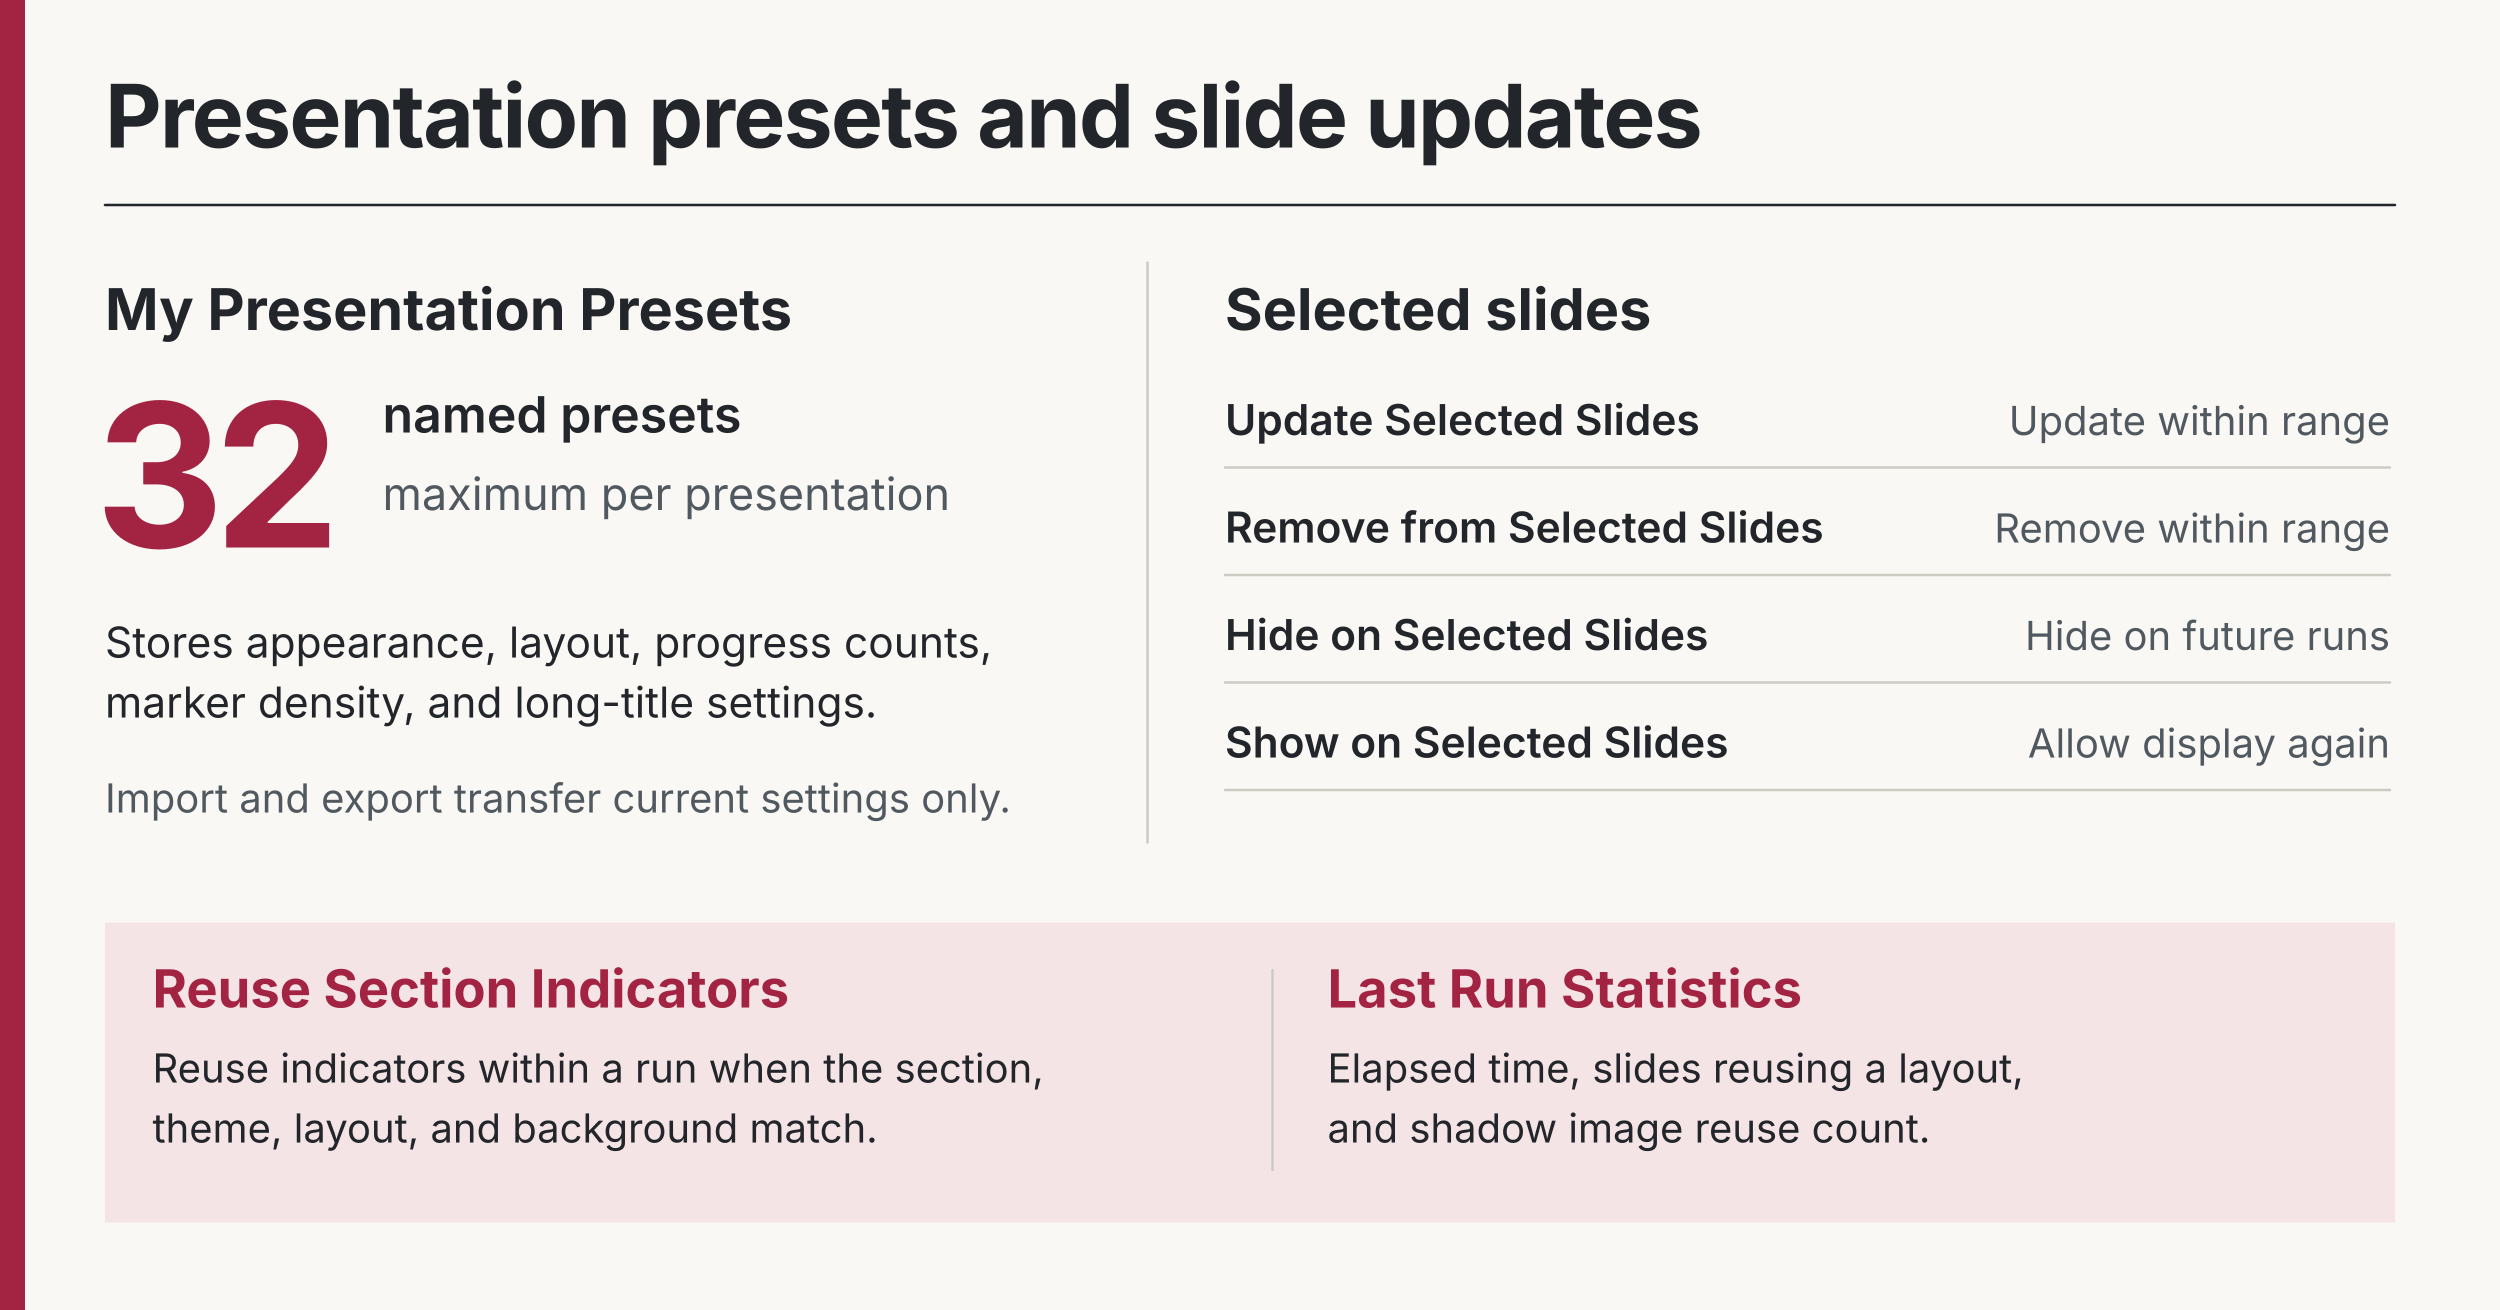
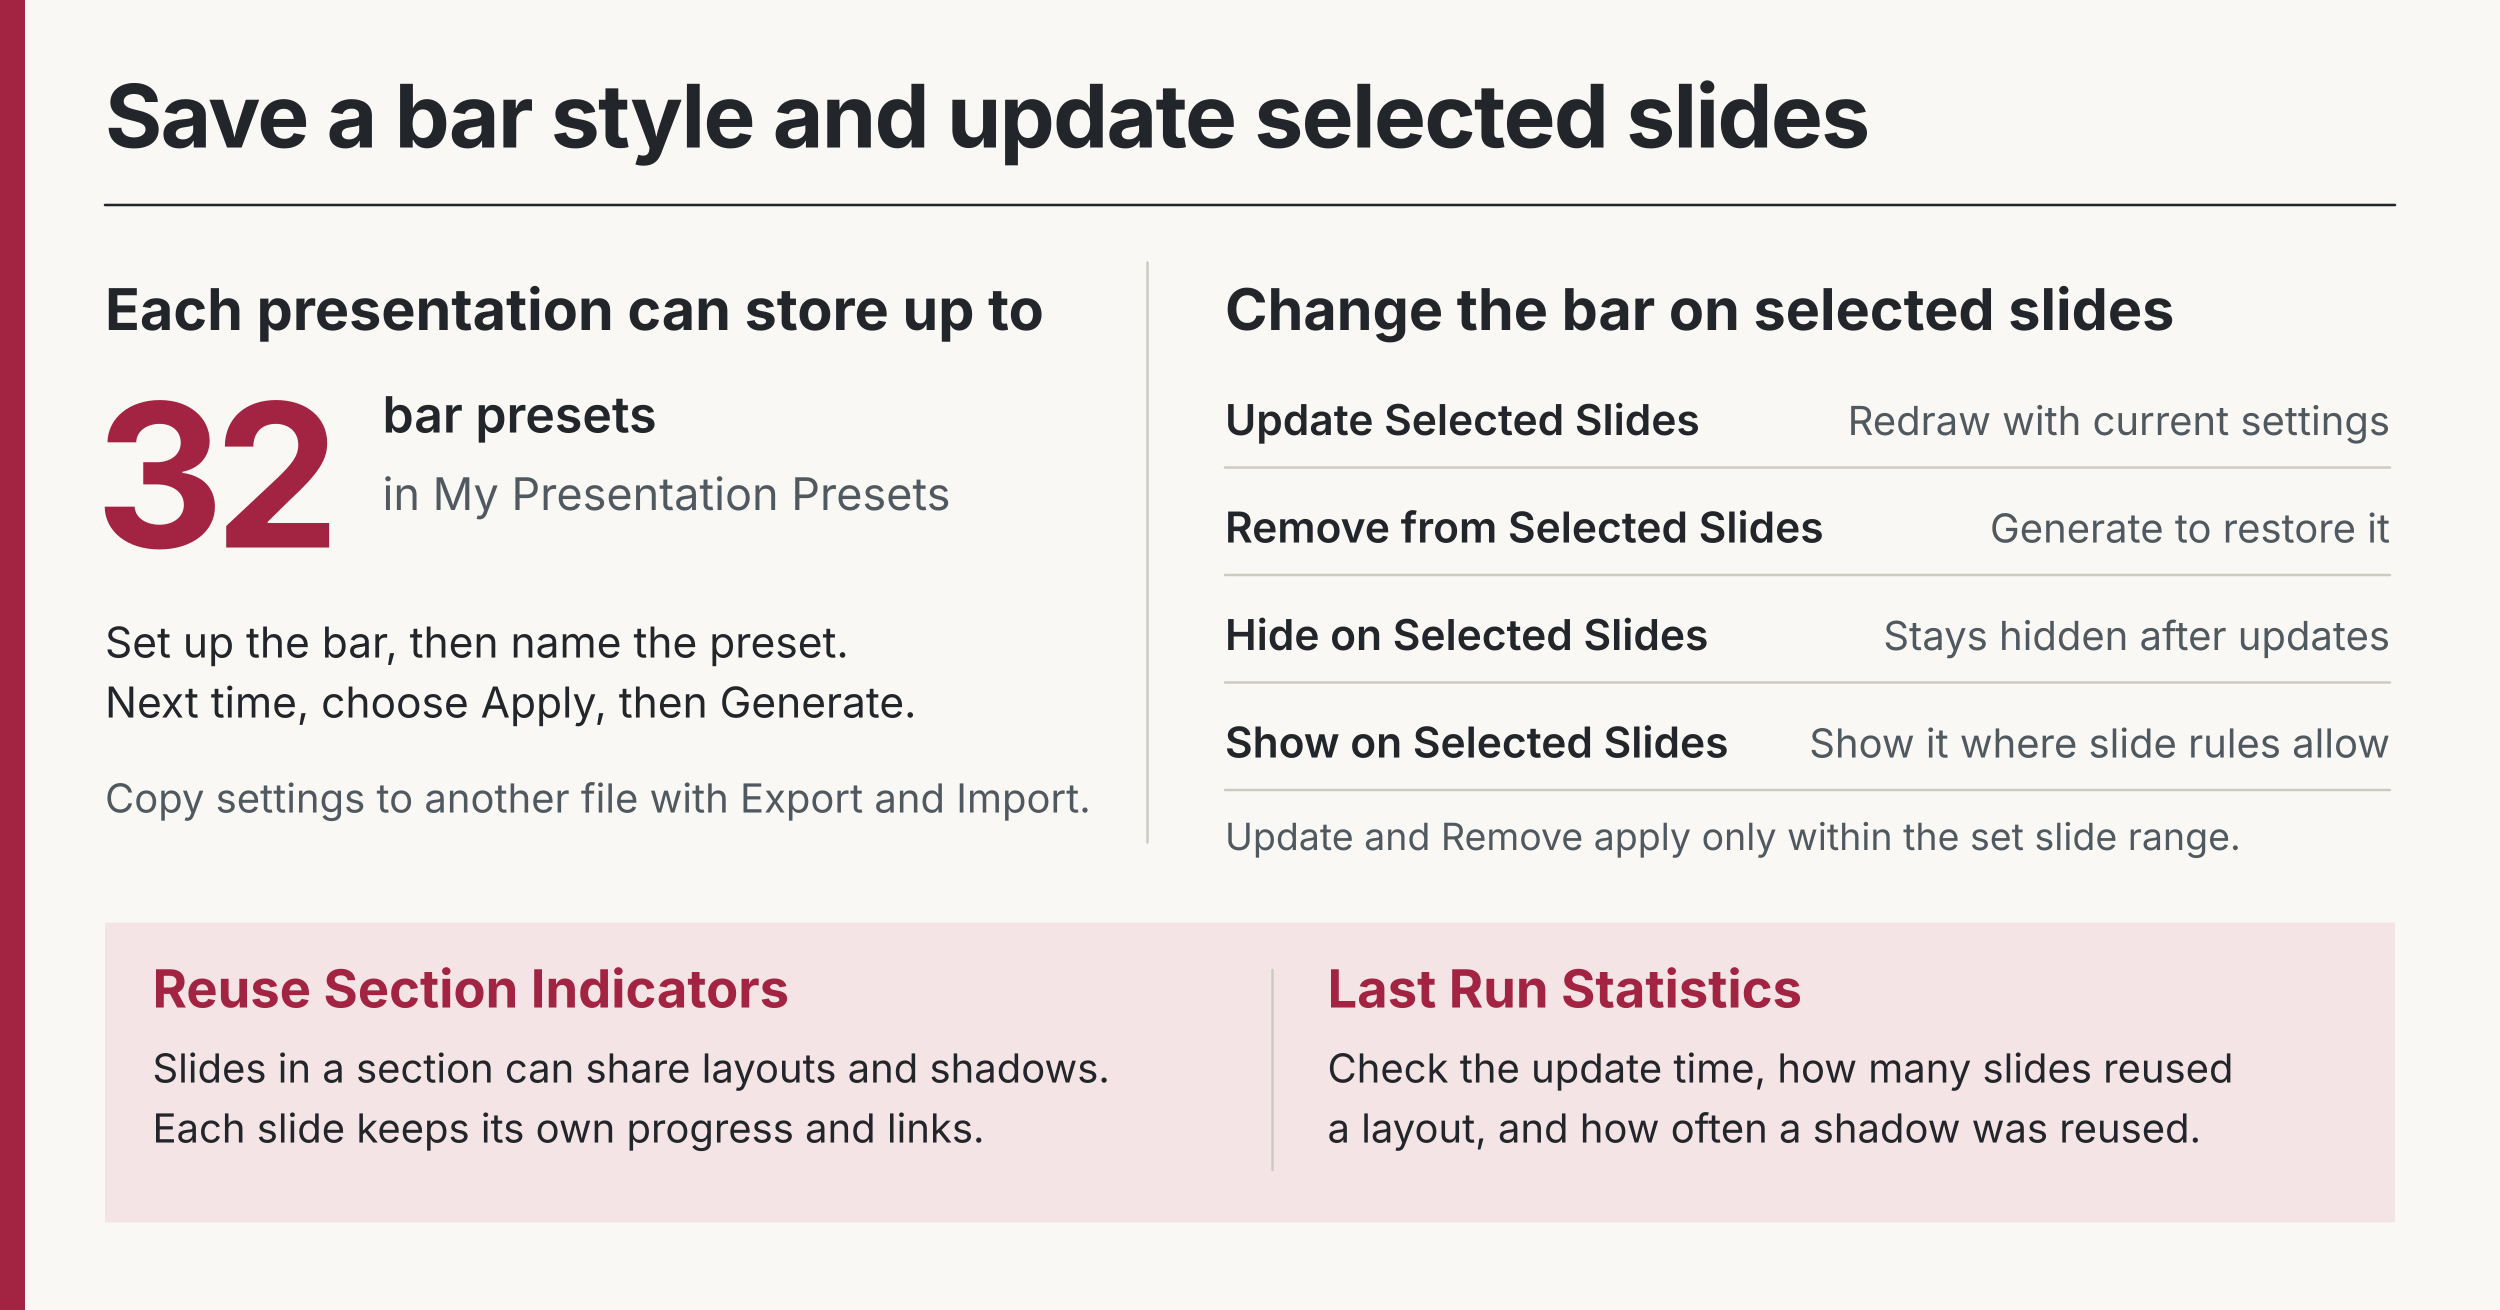
<svg xmlns="http://www.w3.org/2000/svg" viewBox="0 0 1000 524" width="1000" height="524" role="img" aria-labelledby="title desc" xml:lang="en">
  <rect x="0" y="0" width="1000" height="524" rx="0" fill="#FAF8F4" />
  <rect x="0" y="0" width="10" height="524" rx="0" fill="#A32342" />
-   <text x="42" y="59" fill="#22252A" font-family="Inter,Arial,Helvetica,'Microsoft YaHei','PingFang SC','Noto Sans CJK SC',sans-serif" font-size="35" font-weight="700" letter-spacing="-0.7" text-anchor="start">Presentation presets and slide updates</text>
+   <text x="42" y="59" fill="#22252A" font-family="Inter,Arial,Helvetica,'Microsoft YaHei','PingFang SC','Noto Sans CJK SC',sans-serif" font-size="35" font-weight="700" letter-spacing="-0.7" text-anchor="start">Save a bar style and update selected slides</text>
  <path d="M42 82L958 82" fill="none" stroke="#22252A" stroke-width="1" stroke-linejoin="round" stroke-linecap="round" />
  <path d="M459 105L459 337" fill="none" stroke="#CDCAC4" stroke-width="1" stroke-linejoin="round" stroke-linecap="round" />
-   <text x="42" y="132" fill="#22252A" font-family="Inter,Arial,Helvetica,'Microsoft YaHei','PingFang SC','Noto Sans CJK SC',sans-serif" font-size="23" font-weight="680" letter-spacing="0" text-anchor="start">My Presentation Presets</text>
+   <text x="42" y="132" fill="#22252A" font-family="Inter,Arial,Helvetica,'Microsoft YaHei','PingFang SC','Noto Sans CJK SC',sans-serif" font-size="23" font-weight="680" letter-spacing="0" text-anchor="start">Each presentation can store up to</text>
  <text x="38" y="219" fill="#A32342" font-family="Inter,Arial,Helvetica,'Microsoft YaHei','PingFang SC','Noto Sans CJK SC',sans-serif" font-size="80" font-weight="730" letter-spacing="-4" text-anchor="start">32</text>
-   <text x="153" y="173" fill="#22252A" font-family="Inter,Arial,Helvetica,'Microsoft YaHei','PingFang SC','Noto Sans CJK SC',sans-serif" font-size="20" font-weight="620" letter-spacing="0" text-anchor="start">named presets</text>
-   <text x="153" y="204" fill="#515960" font-family="Inter,Arial,Helvetica,'Microsoft YaHei','PingFang SC','Noto Sans CJK SC',sans-serif" font-size="18" font-weight="400" letter-spacing="0" text-anchor="start">maximum per presentation</text>
-   <text x="42" y="263" fill="#22252A" font-family="Inter,Arial,Helvetica,'Microsoft YaHei','PingFang SC','Noto Sans CJK SC',sans-serif" font-size="17" font-weight="400" letter-spacing="0" text-anchor="start">Stores appearance, layout, progress counts,</text>
-   <text x="42" y="287" fill="#22252A" font-family="Inter,Arial,Helvetica,'Microsoft YaHei','PingFang SC','Noto Sans CJK SC',sans-serif" font-size="17" font-weight="400" letter-spacing="0" text-anchor="start">marker density, and long-title settings.</text>
-   <text x="42" y="325" fill="#515960" font-family="Inter,Arial,Helvetica,'Microsoft YaHei','PingFang SC','Noto Sans CJK SC',sans-serif" font-size="16" font-weight="400" letter-spacing="0" text-anchor="start">Import and export transfer current settings only.</text>
-   <text x="490" y="132" fill="#22252A" font-family="Inter,Arial,Helvetica,'Microsoft YaHei','PingFang SC','Noto Sans CJK SC',sans-serif" font-size="23" font-weight="680" letter-spacing="0" text-anchor="start">Selected slides</text>
+   <text x="153" y="173" fill="#22252A" font-family="Inter,Arial,Helvetica,'Microsoft YaHei','PingFang SC','Noto Sans CJK SC',sans-serif" font-size="20" font-weight="620" letter-spacing="0" text-anchor="start">bar presets</text>
+   <text x="153" y="204" fill="#515960" font-family="Inter,Arial,Helvetica,'Microsoft YaHei','PingFang SC','Noto Sans CJK SC',sans-serif" font-size="18" font-weight="400" letter-spacing="0" text-anchor="start">in My Presentation Presets</text>
+   <text x="42" y="263" fill="#22252A" font-family="Inter,Arial,Helvetica,'Microsoft YaHei','PingFang SC','Noto Sans CJK SC',sans-serif" font-size="17" font-weight="400" letter-spacing="0" text-anchor="start">Set up the bar, then name the preset.</text>
+   <text x="42" y="287" fill="#22252A" font-family="Inter,Arial,Helvetica,'Microsoft YaHei','PingFang SC','Noto Sans CJK SC',sans-serif" font-size="17" font-weight="400" letter-spacing="0" text-anchor="start">Next time, choose Apply, then Generate.</text>
+   <text x="42" y="325" fill="#515960" font-family="Inter,Arial,Helvetica,'Microsoft YaHei','PingFang SC','Noto Sans CJK SC',sans-serif" font-size="16" font-weight="400" letter-spacing="0" text-anchor="start">Copy settings to another file with Export and Import.</text>
+   <text x="490" y="132" fill="#22252A" font-family="Inter,Arial,Helvetica,'Microsoft YaHei','PingFang SC','Noto Sans CJK SC',sans-serif" font-size="23" font-weight="680" letter-spacing="0" text-anchor="start">Change the bar on selected slides</text>
  <text x="490" y="174" fill="#22252A" font-family="Inter,Arial,Helvetica,'Microsoft YaHei','PingFang SC','Noto Sans CJK SC',sans-serif" font-size="17" font-weight="620" letter-spacing="0" text-anchor="start">Update Selected Slides</text>
-   <text x="956" y="174" fill="#515960" font-family="Inter,Arial,Helvetica,'Microsoft YaHei','PingFang SC','Noto Sans CJK SC',sans-serif" font-size="16" font-weight="400" letter-spacing="0" text-anchor="end">Update within range</text>
+   <text x="956" y="174" fill="#515960" font-family="Inter,Arial,Helvetica,'Microsoft YaHei','PingFang SC','Noto Sans CJK SC',sans-serif" font-size="16" font-weight="400" letter-spacing="0" text-anchor="end">Redraw with current settings</text>
  <path d="M490 187L956 187" fill="none" stroke="#CDCAC4" stroke-width="1" stroke-linejoin="round" stroke-linecap="round" />
  <text x="490" y="217" fill="#22252A" font-family="Inter,Arial,Helvetica,'Microsoft YaHei','PingFang SC','Noto Sans CJK SC',sans-serif" font-size="17" font-weight="620" letter-spacing="0" text-anchor="start">Remove from Selected Slides</text>
-   <text x="956" y="217" fill="#515960" font-family="Inter,Arial,Helvetica,'Microsoft YaHei','PingFang SC','Noto Sans CJK SC',sans-serif" font-size="16" font-weight="400" letter-spacing="0" text-anchor="end">Remove within range</text>
+   <text x="956" y="217" fill="#515960" font-family="Inter,Arial,Helvetica,'Microsoft YaHei','PingFang SC','Noto Sans CJK SC',sans-serif" font-size="16" font-weight="400" letter-spacing="0" text-anchor="end">Generate to restore it</text>
  <path d="M490 230L956 230" fill="none" stroke="#CDCAC4" stroke-width="1" stroke-linejoin="round" stroke-linecap="round" />
  <text x="490" y="260" fill="#22252A" font-family="Inter,Arial,Helvetica,'Microsoft YaHei','PingFang SC','Noto Sans CJK SC',sans-serif" font-size="17" font-weight="620" letter-spacing="0" text-anchor="start">Hide on Selected Slides</text>
-   <text x="956" y="260" fill="#515960" font-family="Inter,Arial,Helvetica,'Microsoft YaHei','PingFang SC','Noto Sans CJK SC',sans-serif" font-size="16" font-weight="400" letter-spacing="0" text-anchor="end">Hide on future runs</text>
+   <text x="956" y="260" fill="#515960" font-family="Inter,Arial,Helvetica,'Microsoft YaHei','PingFang SC','Noto Sans CJK SC',sans-serif" font-size="16" font-weight="400" letter-spacing="0" text-anchor="end">Stays hidden after updates</text>
  <path d="M490 273L956 273" fill="none" stroke="#CDCAC4" stroke-width="1" stroke-linejoin="round" stroke-linecap="round" />
  <text x="490" y="303" fill="#22252A" font-family="Inter,Arial,Helvetica,'Microsoft YaHei','PingFang SC','Noto Sans CJK SC',sans-serif" font-size="17" font-weight="620" letter-spacing="0" text-anchor="start">Show on Selected Slides</text>
-   <text x="956" y="303" fill="#515960" font-family="Inter,Arial,Helvetica,'Microsoft YaHei','PingFang SC','Noto Sans CJK SC',sans-serif" font-size="16" font-weight="400" letter-spacing="0" text-anchor="end">Allow display again</text>
+   <text x="956" y="303" fill="#515960" font-family="Inter,Arial,Helvetica,'Microsoft YaHei','PingFang SC','Noto Sans CJK SC',sans-serif" font-size="16" font-weight="400" letter-spacing="0" text-anchor="end">Show it where slide rules allow</text>
+   <text x="490" y="340" fill="#515960" font-family="Inter,Arial,Helvetica,'Microsoft YaHei','PingFang SC','Noto Sans CJK SC',sans-serif" font-size="15" font-weight="400" letter-spacing="0" text-anchor="start">Update and Remove apply only within the set slide range.</text>
  <path d="M490 316L956 316" fill="none" stroke="#CDCAC4" stroke-width="1" stroke-linejoin="round" stroke-linecap="round" />
  <rect x="42" y="369" width="916" height="120" rx="0" fill="#F4E4E5" />
  <text x="61" y="403" fill="#A32342" font-family="Inter,Arial,Helvetica,'Microsoft YaHei','PingFang SC','Noto Sans CJK SC',sans-serif" font-size="21" font-weight="670" letter-spacing="0" text-anchor="start">Reuse Section Indicators</text>
  <text x="531" y="403" fill="#A32342" font-family="Inter,Arial,Helvetica,'Microsoft YaHei','PingFang SC','Noto Sans CJK SC',sans-serif" font-size="21" font-weight="670" letter-spacing="0" text-anchor="start">Last Run Statistics</text>
  <path d="M509 388L509 468" fill="none" stroke="#CDCAC4" stroke-width="1" stroke-linejoin="round" stroke-linecap="round" />
-   <text x="61" y="433" fill="#22252A" font-family="Inter,Arial,Helvetica,'Microsoft YaHei','PingFang SC','Noto Sans CJK SC',sans-serif" font-size="16" font-weight="400" letter-spacing="0" text-anchor="start">Reuse indicators within a run when the section,</text>
-   <text x="61" y="457" fill="#22252A" font-family="Inter,Arial,Helvetica,'Microsoft YaHei','PingFang SC','Noto Sans CJK SC',sans-serif" font-size="16" font-weight="400" letter-spacing="0" text-anchor="start">theme, layout, and background match.</text>
-   <text x="531" y="433" fill="#22252A" font-family="Inter,Arial,Helvetica,'Microsoft YaHei','PingFang SC','Noto Sans CJK SC',sans-serif" font-size="16" font-weight="400" letter-spacing="0" text-anchor="start">Elapsed time, slides reusing a layout,</text>
-   <text x="531" y="457" fill="#22252A" font-family="Inter,Arial,Helvetica,'Microsoft YaHei','PingFang SC','Noto Sans CJK SC',sans-serif" font-size="16" font-weight="400" letter-spacing="0" text-anchor="start">and shadow image reuse count.</text>
+   <text x="61" y="433" fill="#22252A" font-family="Inter,Arial,Helvetica,'Microsoft YaHei','PingFang SC','Noto Sans CJK SC',sans-serif" font-size="16" font-weight="400" letter-spacing="0" text-anchor="start">Slides in a section can share layouts and shadows.</text>
+   <text x="61" y="457" fill="#22252A" font-family="Inter,Arial,Helvetica,'Microsoft YaHei','PingFang SC','Noto Sans CJK SC',sans-serif" font-size="16" font-weight="400" letter-spacing="0" text-anchor="start">Each slide keeps its own progress and links.</text>
+   <text x="531" y="433" fill="#22252A" font-family="Inter,Arial,Helvetica,'Microsoft YaHei','PingFang SC','Noto Sans CJK SC',sans-serif" font-size="16" font-weight="400" letter-spacing="0" text-anchor="start">Check the update time, how many slides reused</text>
+   <text x="531" y="457" fill="#22252A" font-family="Inter,Arial,Helvetica,'Microsoft YaHei','PingFang SC','Noto Sans CJK SC',sans-serif" font-size="16" font-weight="400" letter-spacing="0" text-anchor="start">a layout, and how often a shadow was reused.</text>
</svg>
